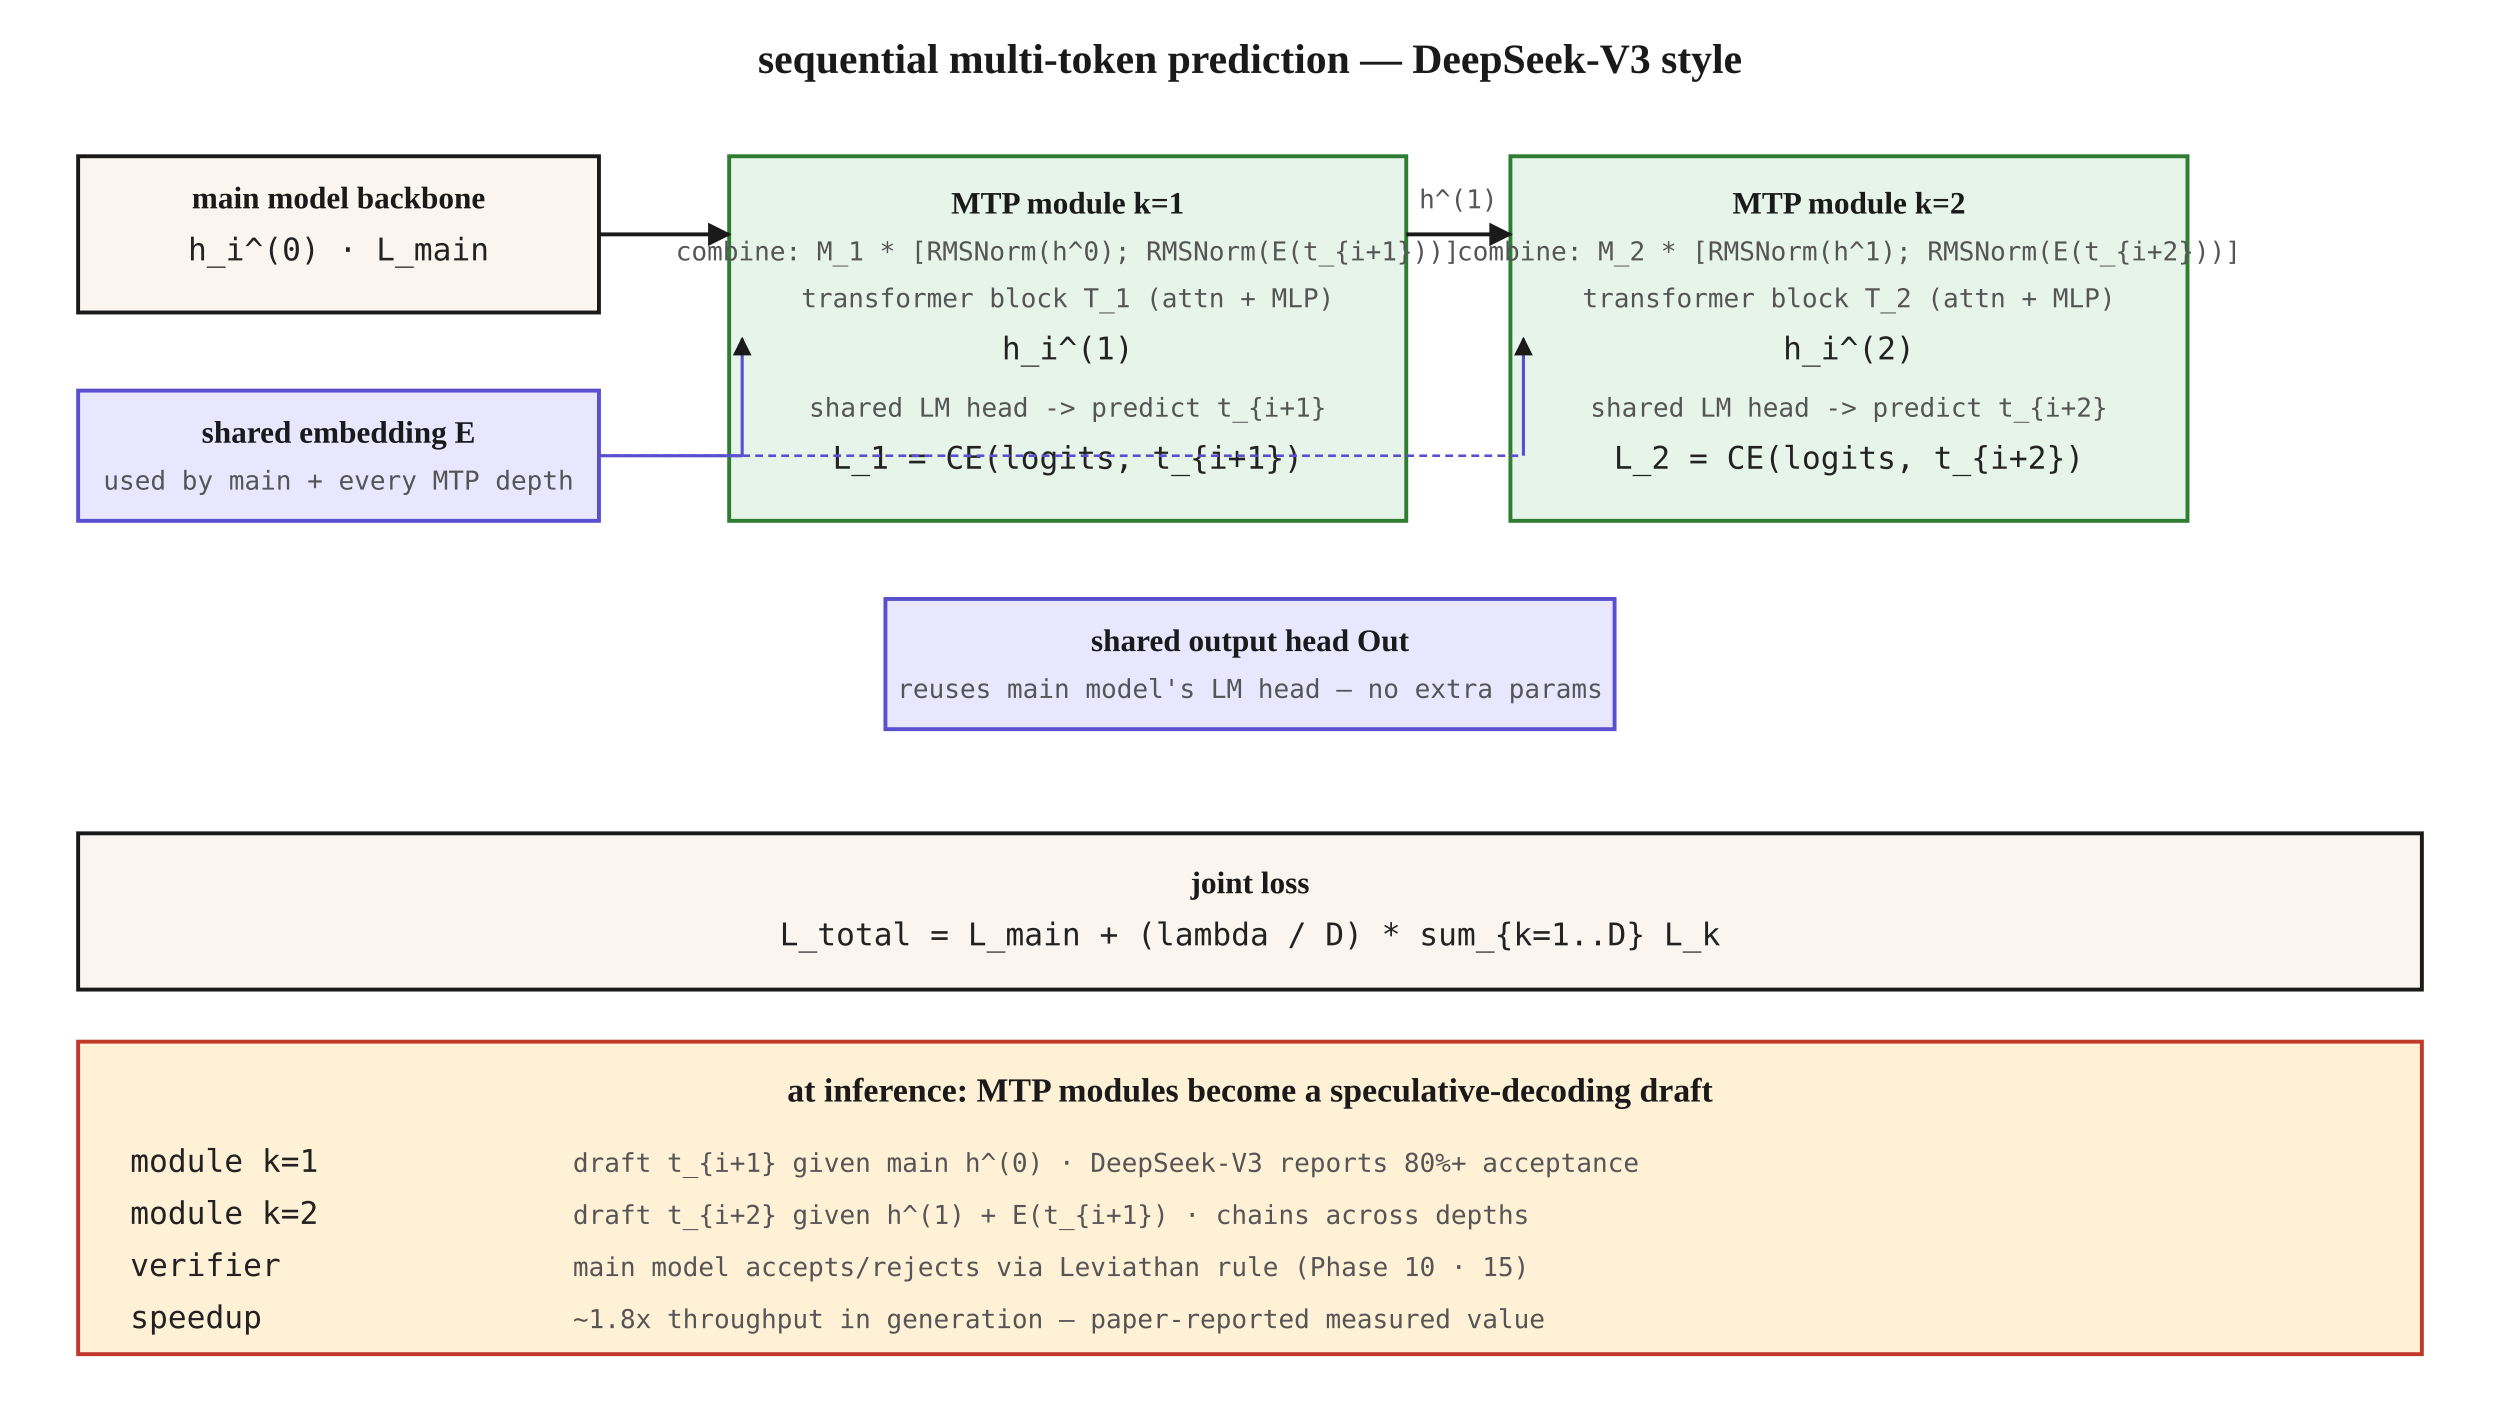
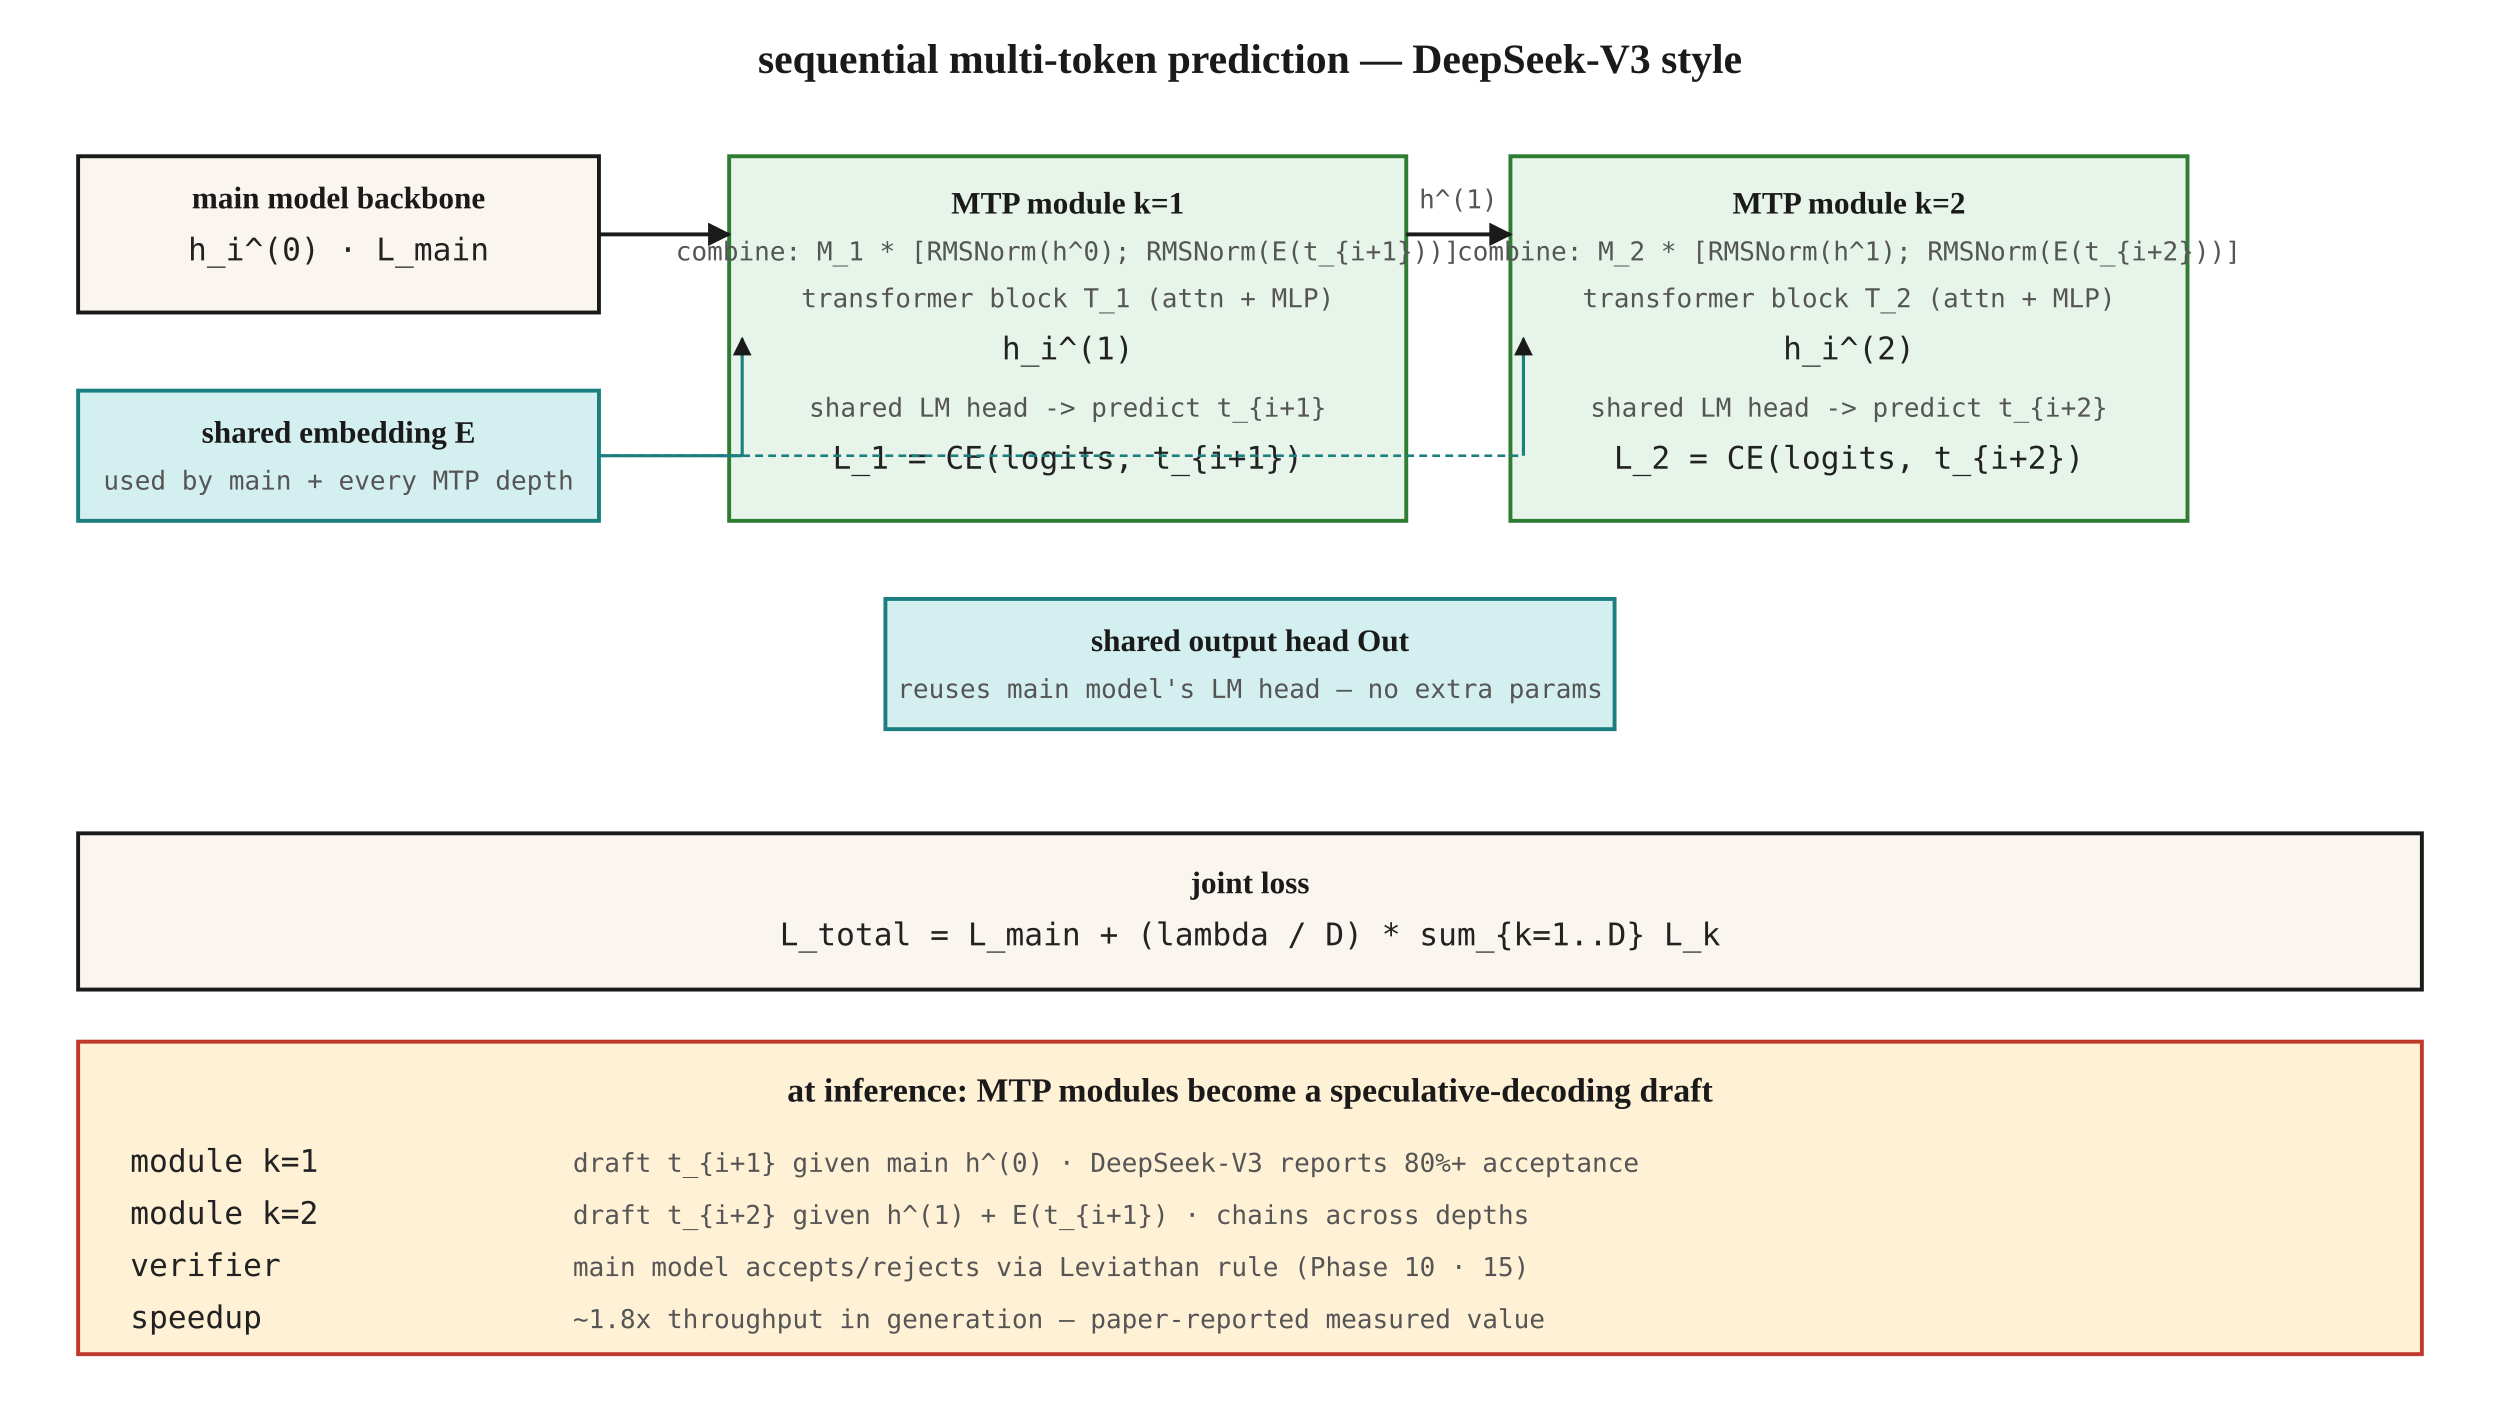
<svg xmlns="http://www.w3.org/2000/svg" viewBox="0 0 960 540" font-family="Georgia, 'Times New Roman', serif">
  <defs>
    <marker id="arrow" viewBox="0 0 10 10" refX="9" refY="5" markerWidth="6" markerHeight="6" orient="auto">
      <path d="M0,0 L10,5 L0,10 z" fill="#1a1a1a" />
    </marker>
    <style>
      .box { fill: #faf6ef; stroke: #1a1a1a; stroke-width: 1.5; }
      .hot { fill: #fff1d6; stroke: #c0392b; stroke-width: 1.5; }
      .cool { fill: #e6f4ea; stroke: #2e7d32; stroke-width: 1.5; }
-       .shared { fill: #e9e6ff; stroke: #5a4fcf; stroke-width: 1.5; }
+       .shared { fill: #d4efef; stroke: #1C7F7F; stroke-width: 1.5; }
      .old { fill: #eeeeee; stroke: #888; stroke-width: 1.2; }
      .label { font-size: 13px; font-weight: 600; fill: #1a1a1a; }
      .step { font-size: 12px; font-family: 'Menlo', monospace; fill: #222; }
      .small { font-size: 10px; font-family: 'Menlo', monospace; fill: #555; }
      .caption { font-size: 11px; fill: #555; font-style: italic; }
      .title { font-size: 16px; font-weight: 700; fill: #1a1a1a; }
      .head { font-size: 12px; font-weight: 700; fill: #1a1a1a; }
    </style>
  </defs>
  <text x="480" y="28" text-anchor="middle" class="title">sequential multi-token prediction — DeepSeek-V3 style</text>
  <rect x="30" y="60" width="200" height="60" class="box" />
  <text x="130" y="80" text-anchor="middle" class="head">main model backbone</text>
  <text x="130" y="100" text-anchor="middle" class="step">h_i^(0)  ·  L_main</text>
  <rect x="30" y="150" width="200" height="50" class="shared" />
  <text x="130" y="170" text-anchor="middle" class="head">shared embedding E</text>
  <text x="130" y="188" text-anchor="middle" class="small">used by main + every MTP depth</text>
  <rect x="280" y="60" width="260" height="140" class="cool" />
  <text x="410" y="82" text-anchor="middle" class="head">MTP module k=1</text>
  <text x="410" y="100" text-anchor="middle" class="small">combine: M_1 * [RMSNorm(h^0); RMSNorm(E(t_{i+1}))]</text>
  <text x="410" y="118" text-anchor="middle" class="small">transformer block T_1 (attn + MLP)</text>
  <text x="410" y="138" text-anchor="middle" class="step">h_i^(1)</text>
  <text x="410" y="160" text-anchor="middle" class="small">shared LM head -&gt; predict t_{i+1}</text>
  <text x="410" y="180" text-anchor="middle" class="step">L_1 = CE(logits, t_{i+1})</text>
  <rect x="580" y="60" width="260" height="140" class="cool" />
  <text x="710" y="82" text-anchor="middle" class="head">MTP module k=2</text>
  <text x="710" y="100" text-anchor="middle" class="small">combine: M_2 * [RMSNorm(h^1); RMSNorm(E(t_{i+2}))]</text>
  <text x="710" y="118" text-anchor="middle" class="small">transformer block T_2 (attn + MLP)</text>
  <text x="710" y="138" text-anchor="middle" class="step">h_i^(2)</text>
  <text x="710" y="160" text-anchor="middle" class="small">shared LM head -&gt; predict t_{i+2}</text>
  <text x="710" y="180" text-anchor="middle" class="step">L_2 = CE(logits, t_{i+2})</text>
  <line x1="230" y1="90" x2="280" y2="90" stroke="#1a1a1a" stroke-width="1.5" marker-end="url(#arrow)" />
  <line x1="540" y1="90" x2="580" y2="90" stroke="#1a1a1a" stroke-width="1.5" marker-end="url(#arrow)" />
  <text x="560" y="80" text-anchor="middle" class="small">h^(1)</text>
  <rect x="340" y="230" width="280" height="50" class="shared" />
  <text x="480" y="250" text-anchor="middle" class="head">shared output head Out</text>
  <text x="480" y="268" text-anchor="middle" class="small">reuses main model's LM head — no extra params</text>
-   <line x1="230" y1="175" x2="285" y2="175" stroke="#5a4fcf" stroke-width="1.2" />
-   <line x1="285" y1="175" x2="285" y2="130" stroke="#5a4fcf" stroke-width="1.2" marker-end="url(#arrow)" />
-   <line x1="230" y1="175" x2="585" y2="175" stroke="#5a4fcf" stroke-width="1.0" stroke-dasharray="3,2" />
-   <line x1="585" y1="175" x2="585" y2="130" stroke="#5a4fcf" stroke-width="1.2" marker-end="url(#arrow)" />
+   <line x1="230" y1="175" x2="285" y2="175" stroke="#1C7F7F" stroke-width="1.2" />
+   <line x1="285" y1="175" x2="285" y2="130" stroke="#1C7F7F" stroke-width="1.2" marker-end="url(#arrow)" />
+   <line x1="230" y1="175" x2="585" y2="175" stroke="#1C7F7F" stroke-width="1.0" stroke-dasharray="3,2" />
+   <line x1="585" y1="175" x2="585" y2="130" stroke="#1C7F7F" stroke-width="1.2" marker-end="url(#arrow)" />
  <rect x="30" y="320" width="900" height="60" class="box" />
  <text x="480" y="343" text-anchor="middle" class="head">joint loss</text>
  <text x="480" y="363" text-anchor="middle" class="step">L_total = L_main + (lambda / D) * sum_{k=1..D} L_k</text>
  <rect x="30" y="400" width="900" height="120" class="hot" />
  <text x="480" y="423" text-anchor="middle" class="label">at inference: MTP modules become a speculative-decoding draft</text>
  <text x="50" y="450" class="step">module k=1</text>
  <text x="220" y="450" class="small">draft t_{i+1} given main h^(0)   ·  DeepSeek-V3 reports 80%+ acceptance</text>
  <text x="50" y="470" class="step">module k=2</text>
  <text x="220" y="470" class="small">draft t_{i+2} given h^(1) + E(t_{i+1}) ·  chains across depths</text>
  <text x="50" y="490" class="step">verifier</text>
  <text x="220" y="490" class="small">main model accepts/rejects via Leviathan rule (Phase 10 · 15)</text>
  <text x="50" y="510" class="step">speedup</text>
  <text x="220" y="510" class="small">~1.8x throughput in generation — paper-reported measured value</text>
</svg>
